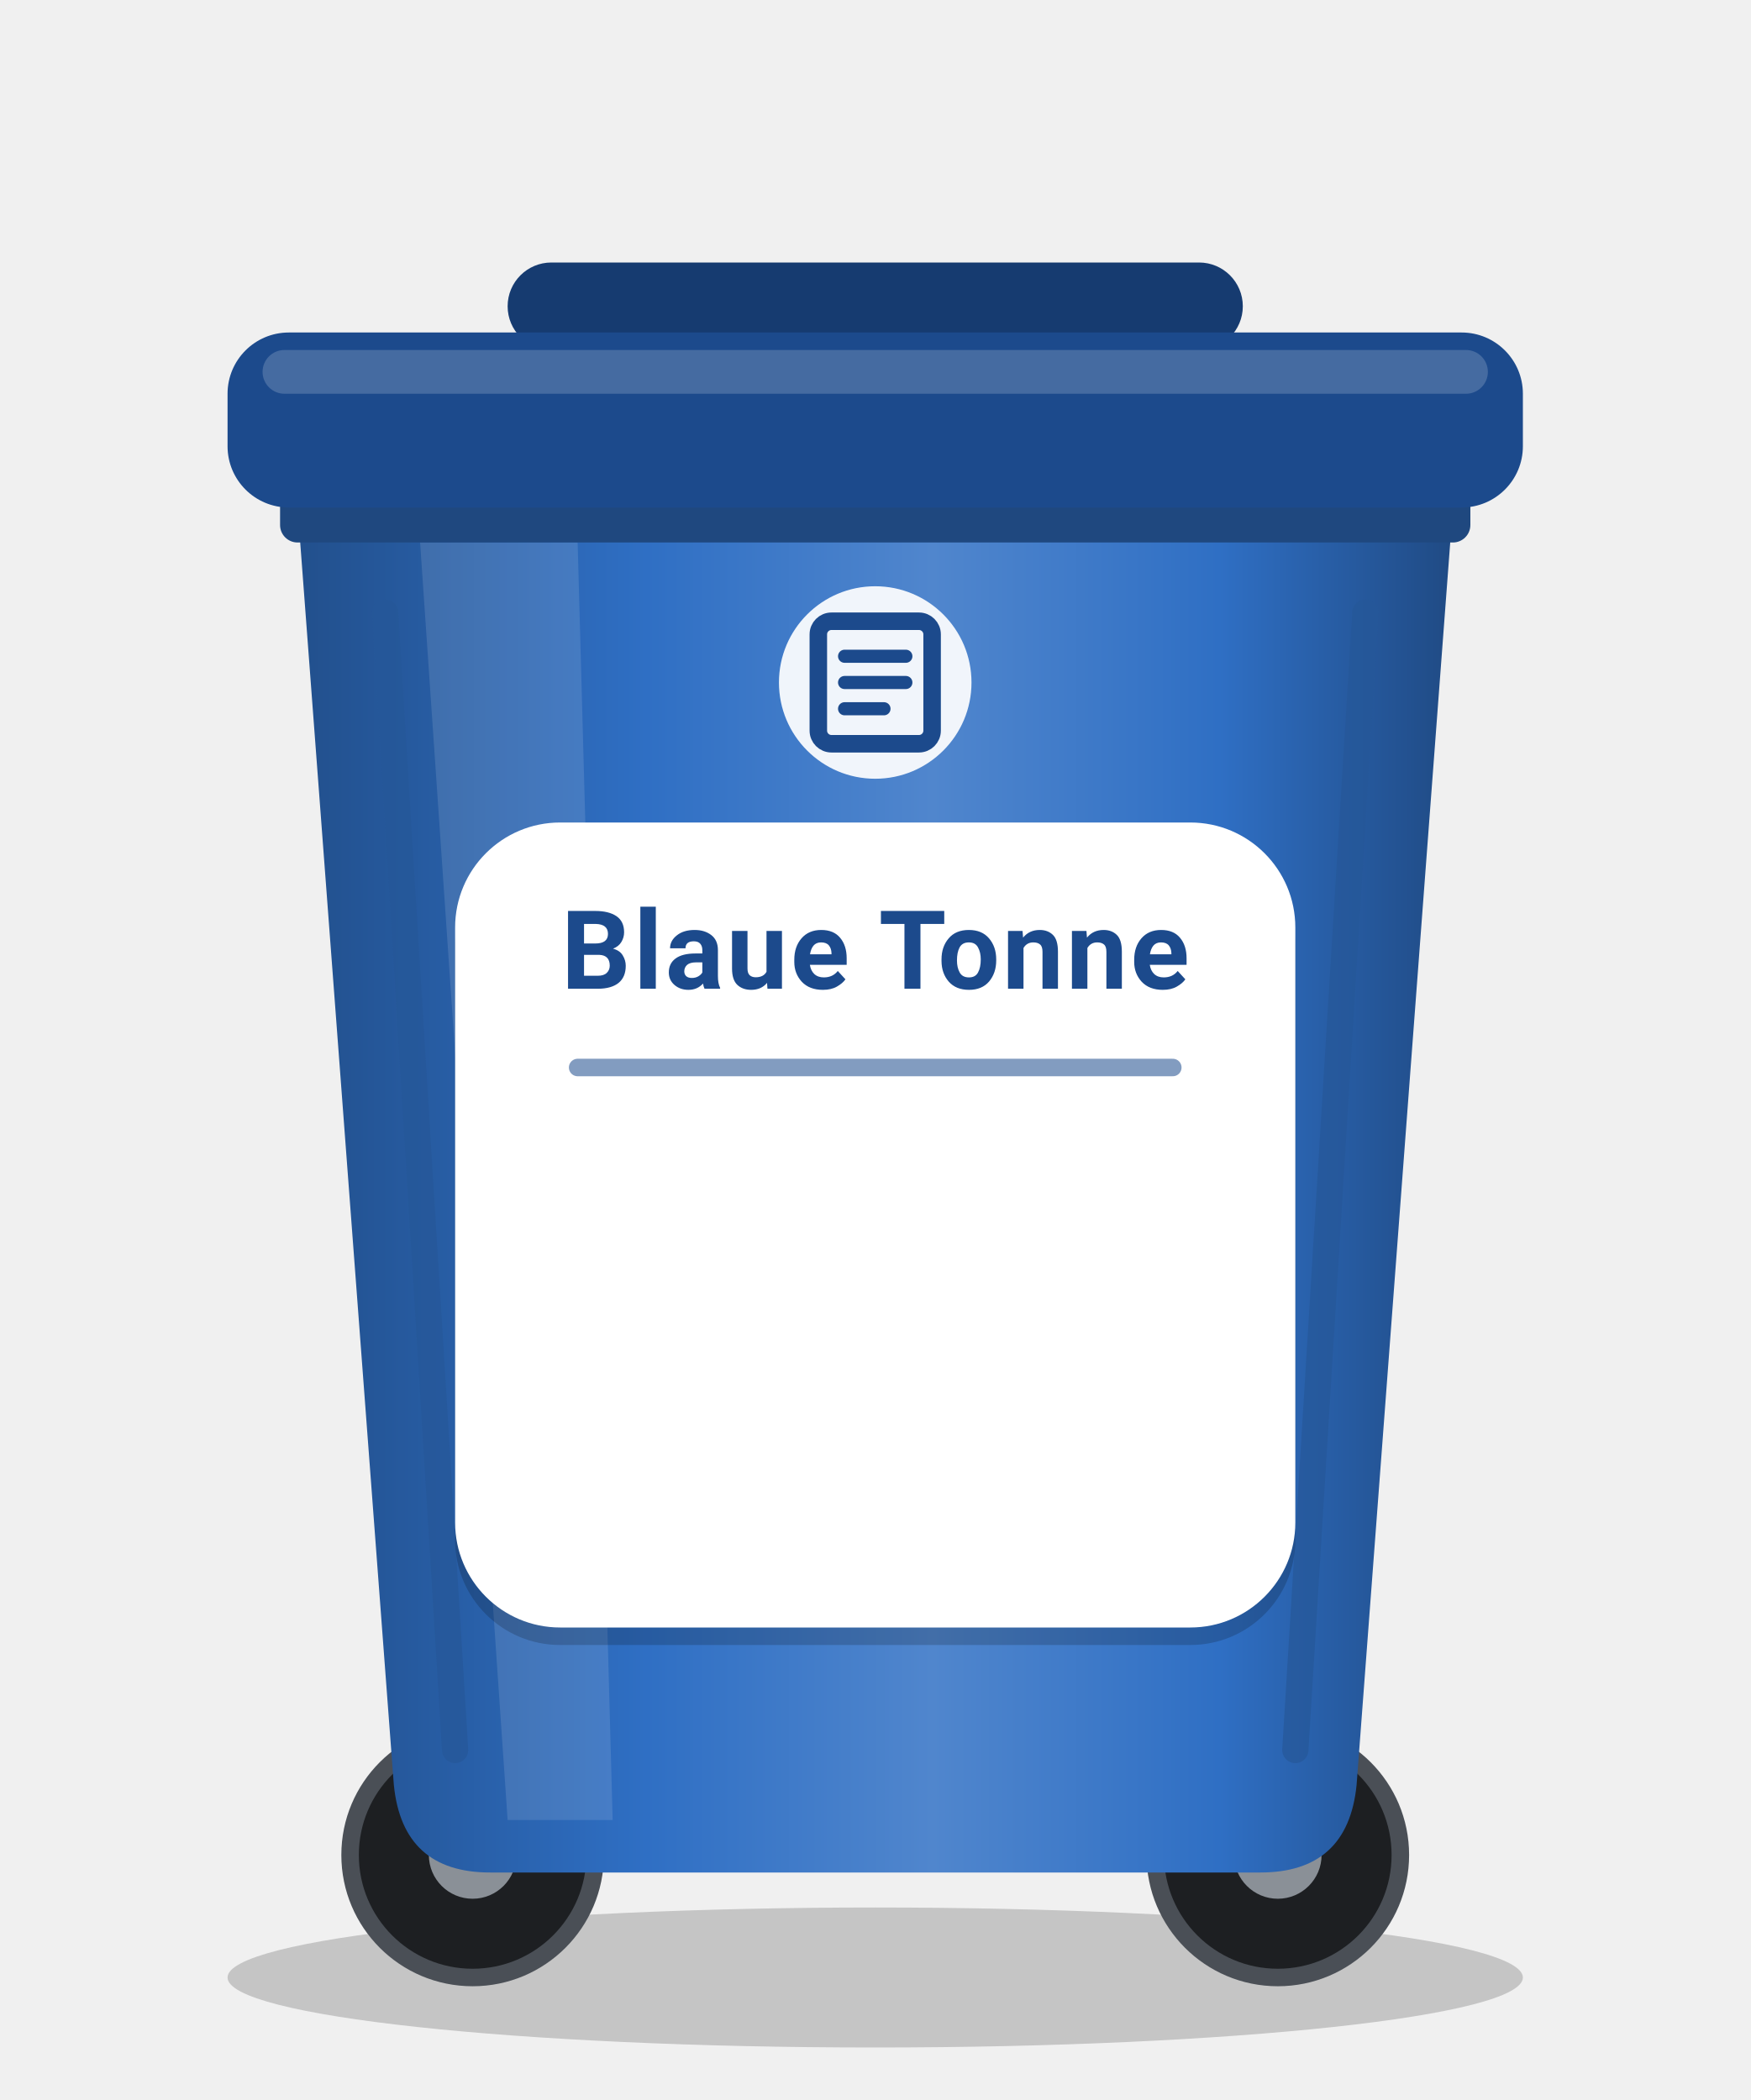
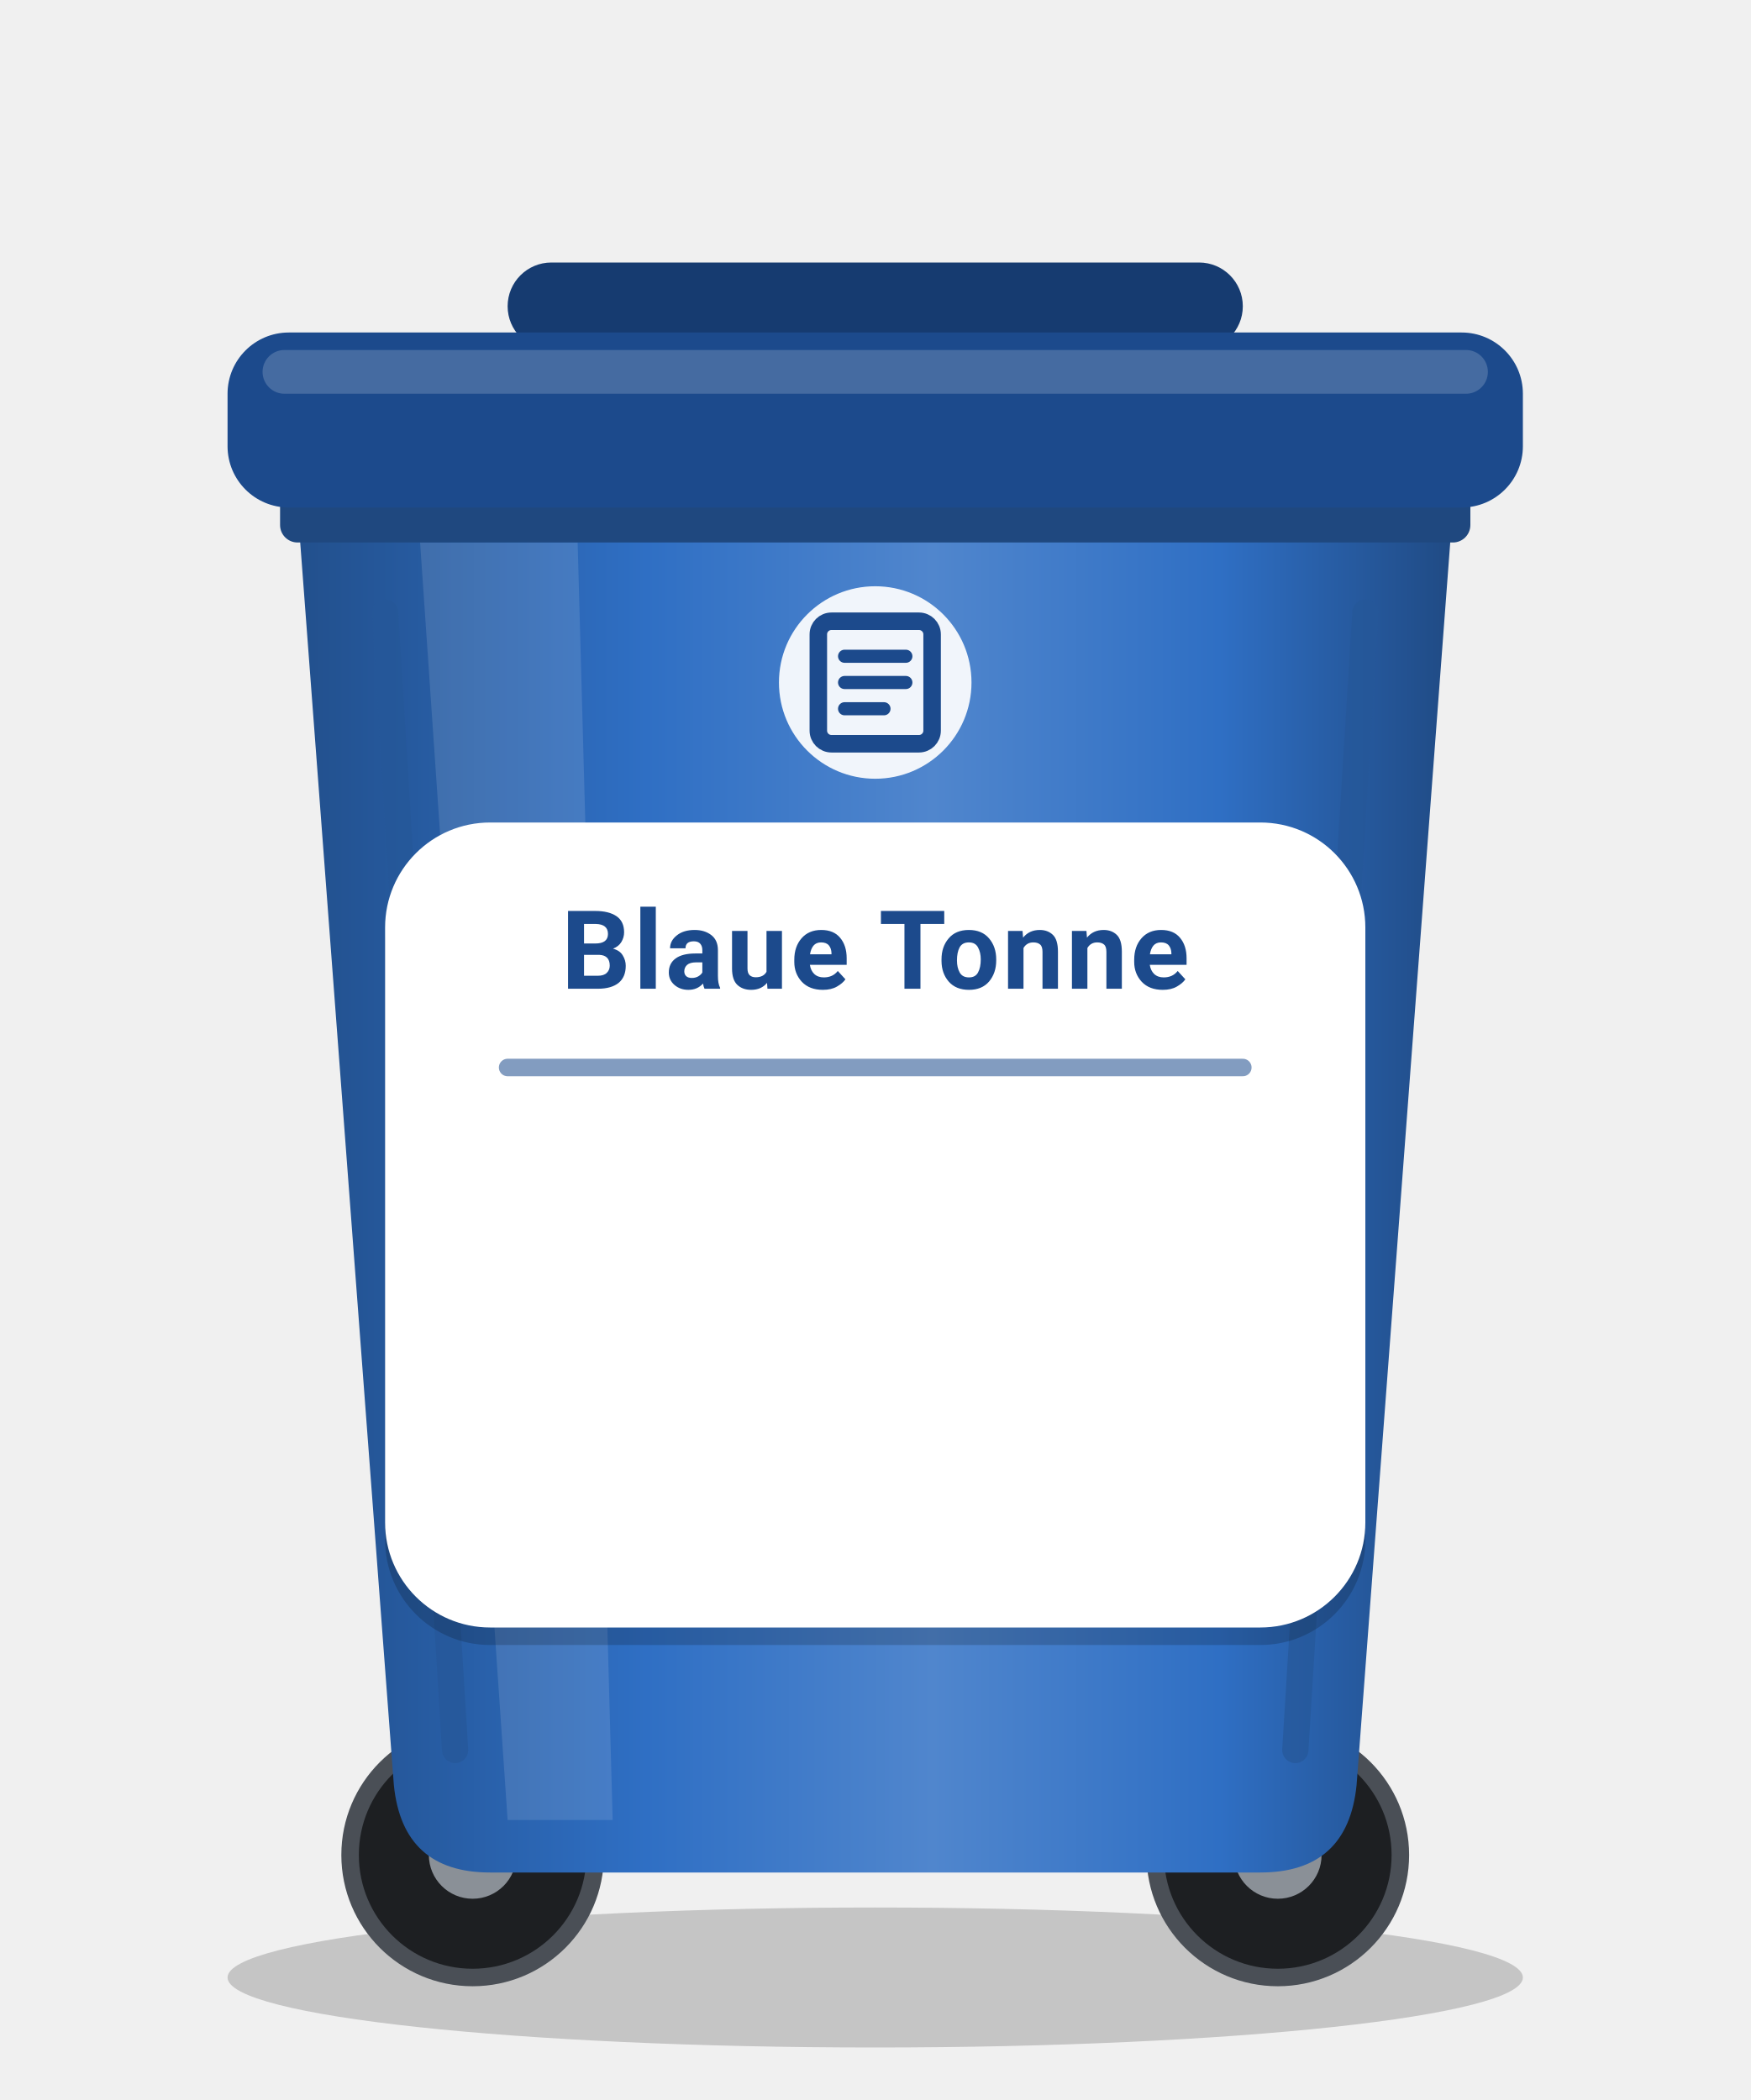
<svg xmlns="http://www.w3.org/2000/svg" viewBox="0 0 200 240" width="200" height="240" font-family="system-ui, -apple-system, Segoe UI, Roboto, sans-serif">
  <defs>
    <linearGradient id="body" x1="0" y1="0" x2="1" y2="0">
      <stop offset="0" stop-color="#22508d" />
      <stop offset="0.3" stop-color="#2f6fc4" />
      <stop offset="0.55" stop-color="#5086cd" />
      <stop offset="0.8" stop-color="#2f6fc4" />
      <stop offset="1" stop-color="#204b85" />
    </linearGradient>
  </defs>
  <ellipse cx="100" cy="226" rx="74" ry="8" fill="#000" opacity="0.18" />
  <circle cx="54" cy="212" r="14" fill="#1d1f22" stroke="#4a4f56" stroke-width="2" />
  <circle cx="146" cy="212" r="14" fill="#1d1f22" stroke="#4a4f56" stroke-width="2" />
  <circle cx="54" cy="212" r="5" fill="#8a9097" />
  <circle cx="146" cy="212" r="5" fill="#8a9097" />
  <path d="M34,58 H166 L155,204 Q154,214 144,214 H56 Q46,214 45,204 Z" fill="url(#body)" />
  <path d="M44,70 L52,200 M156,70 L148,200" stroke="#255799" stroke-width="3" stroke-linecap="round" opacity="0.7" />
  <path d="M48,62 H66 L70,208 H58 Z" fill="#fff" opacity="0.12" />
  <rect x="32" y="56" width="136" height="6" rx="2" fill="#1f487f" />
  <rect x="58" y="30" width="84" height="10" rx="5" fill="#163b70" />
  <rect x="26" y="38" width="148" height="20" rx="7" fill="#1c4a8c" />
  <rect x="30" y="40" width="140" height="5" rx="2.5" fill="#fff" opacity="0.18" />
  <circle cx="100" cy="78" r="11" fill="#fff" opacity="0.92" />
  <g transform="translate(100 78)">
    <rect x="-6.5" y="-7" width="13" height="14" rx="1.5" fill="none" stroke="#1c4a8c" stroke-width="2" stroke-linecap="round" stroke-linejoin="round" />
    <path d="M-3.5,-3 H3.5 M-3.5,0 H3.5 M-3.5,3 H1" fill="none" stroke="#1c4a8c" stroke-width="1.5" stroke-linecap="round" />
  </g>
-   <rect x="52" y="96" width="96" height="92" rx="12" fill="#000" opacity="0.18" />
-   <rect x="52" y="94" width="96" height="92" rx="12" fill="#fff" />
+   <rect x="44" y="96" width="112" height="92" rx="12" fill="#000" opacity="0.18" />
+   <rect x="44" y="94" width="112" height="92" rx="12" fill="#fff" />
  <text x="100.0" y="113" text-anchor="middle" font-size="12.5" font-weight="700" letter-spacing="0.3" fill="#1c4a8c">Blaue Tonne</text>
-   <path d="M66,122H134" stroke="#1c4a8c" stroke-width="2" stroke-linecap="round" opacity="0.55" />
+   <path d="M58,122H142" stroke="#1c4a8c" stroke-width="2" stroke-linecap="round" opacity="0.55" />
</svg>
